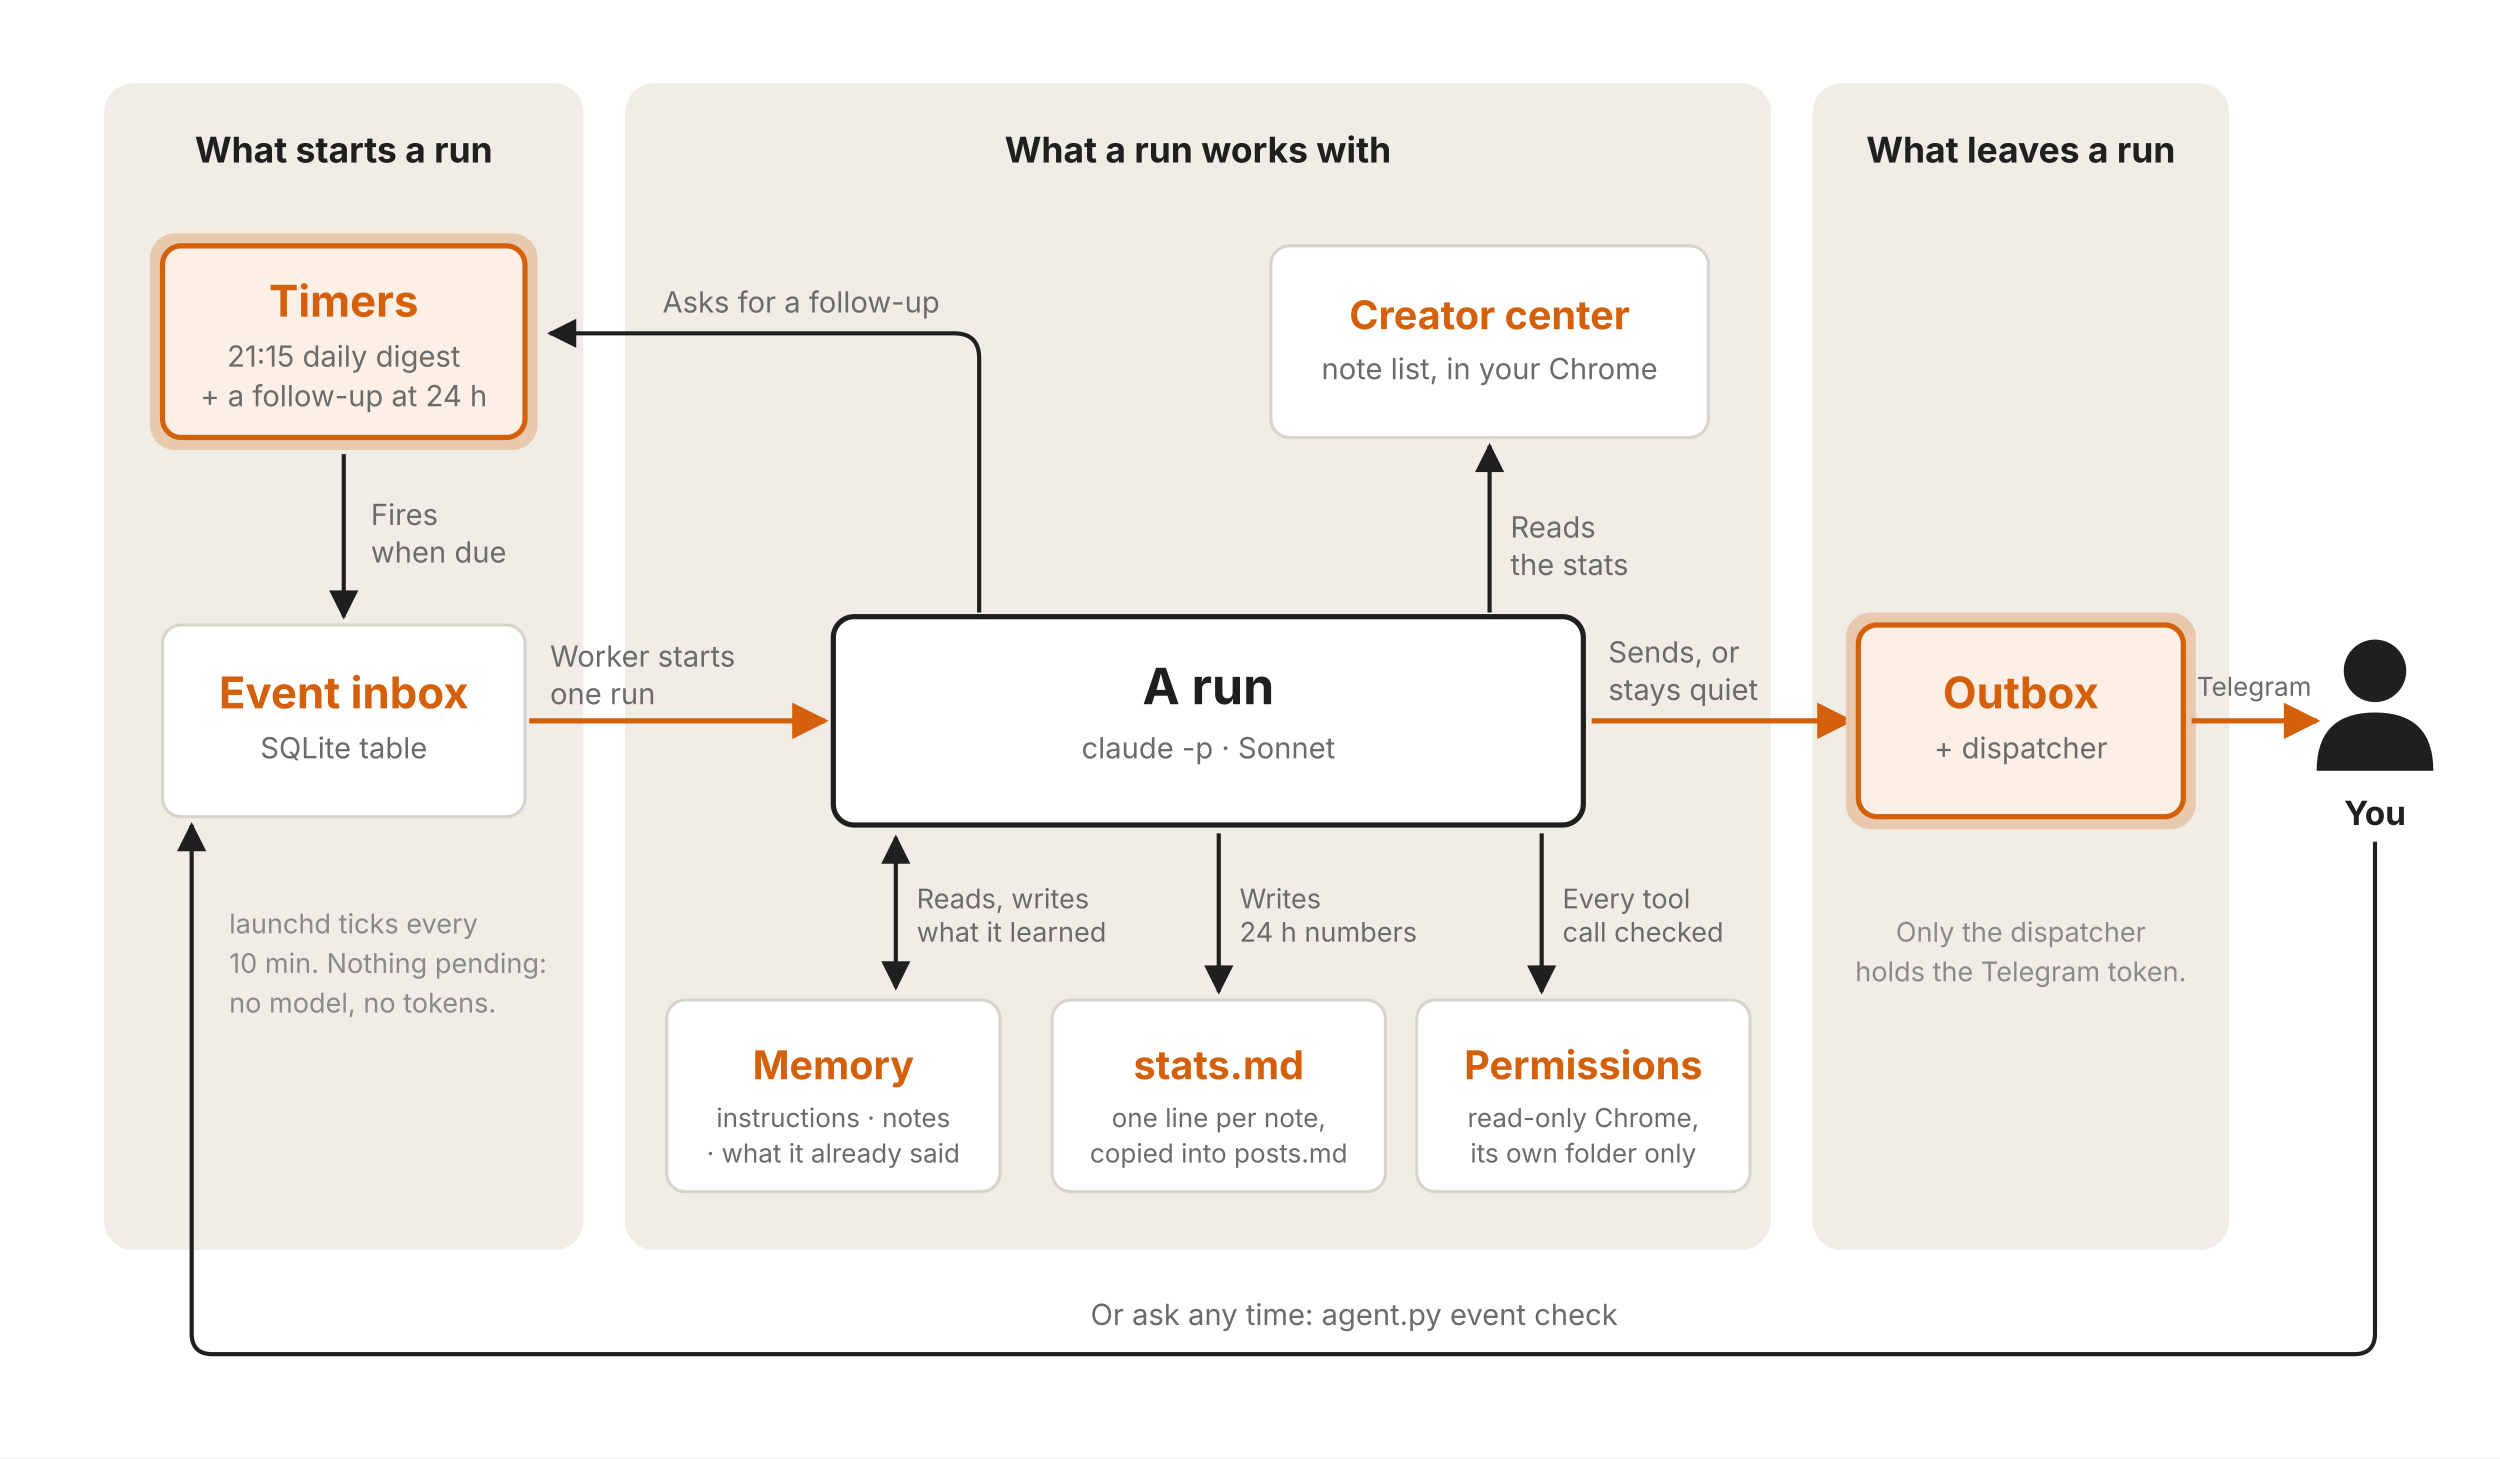
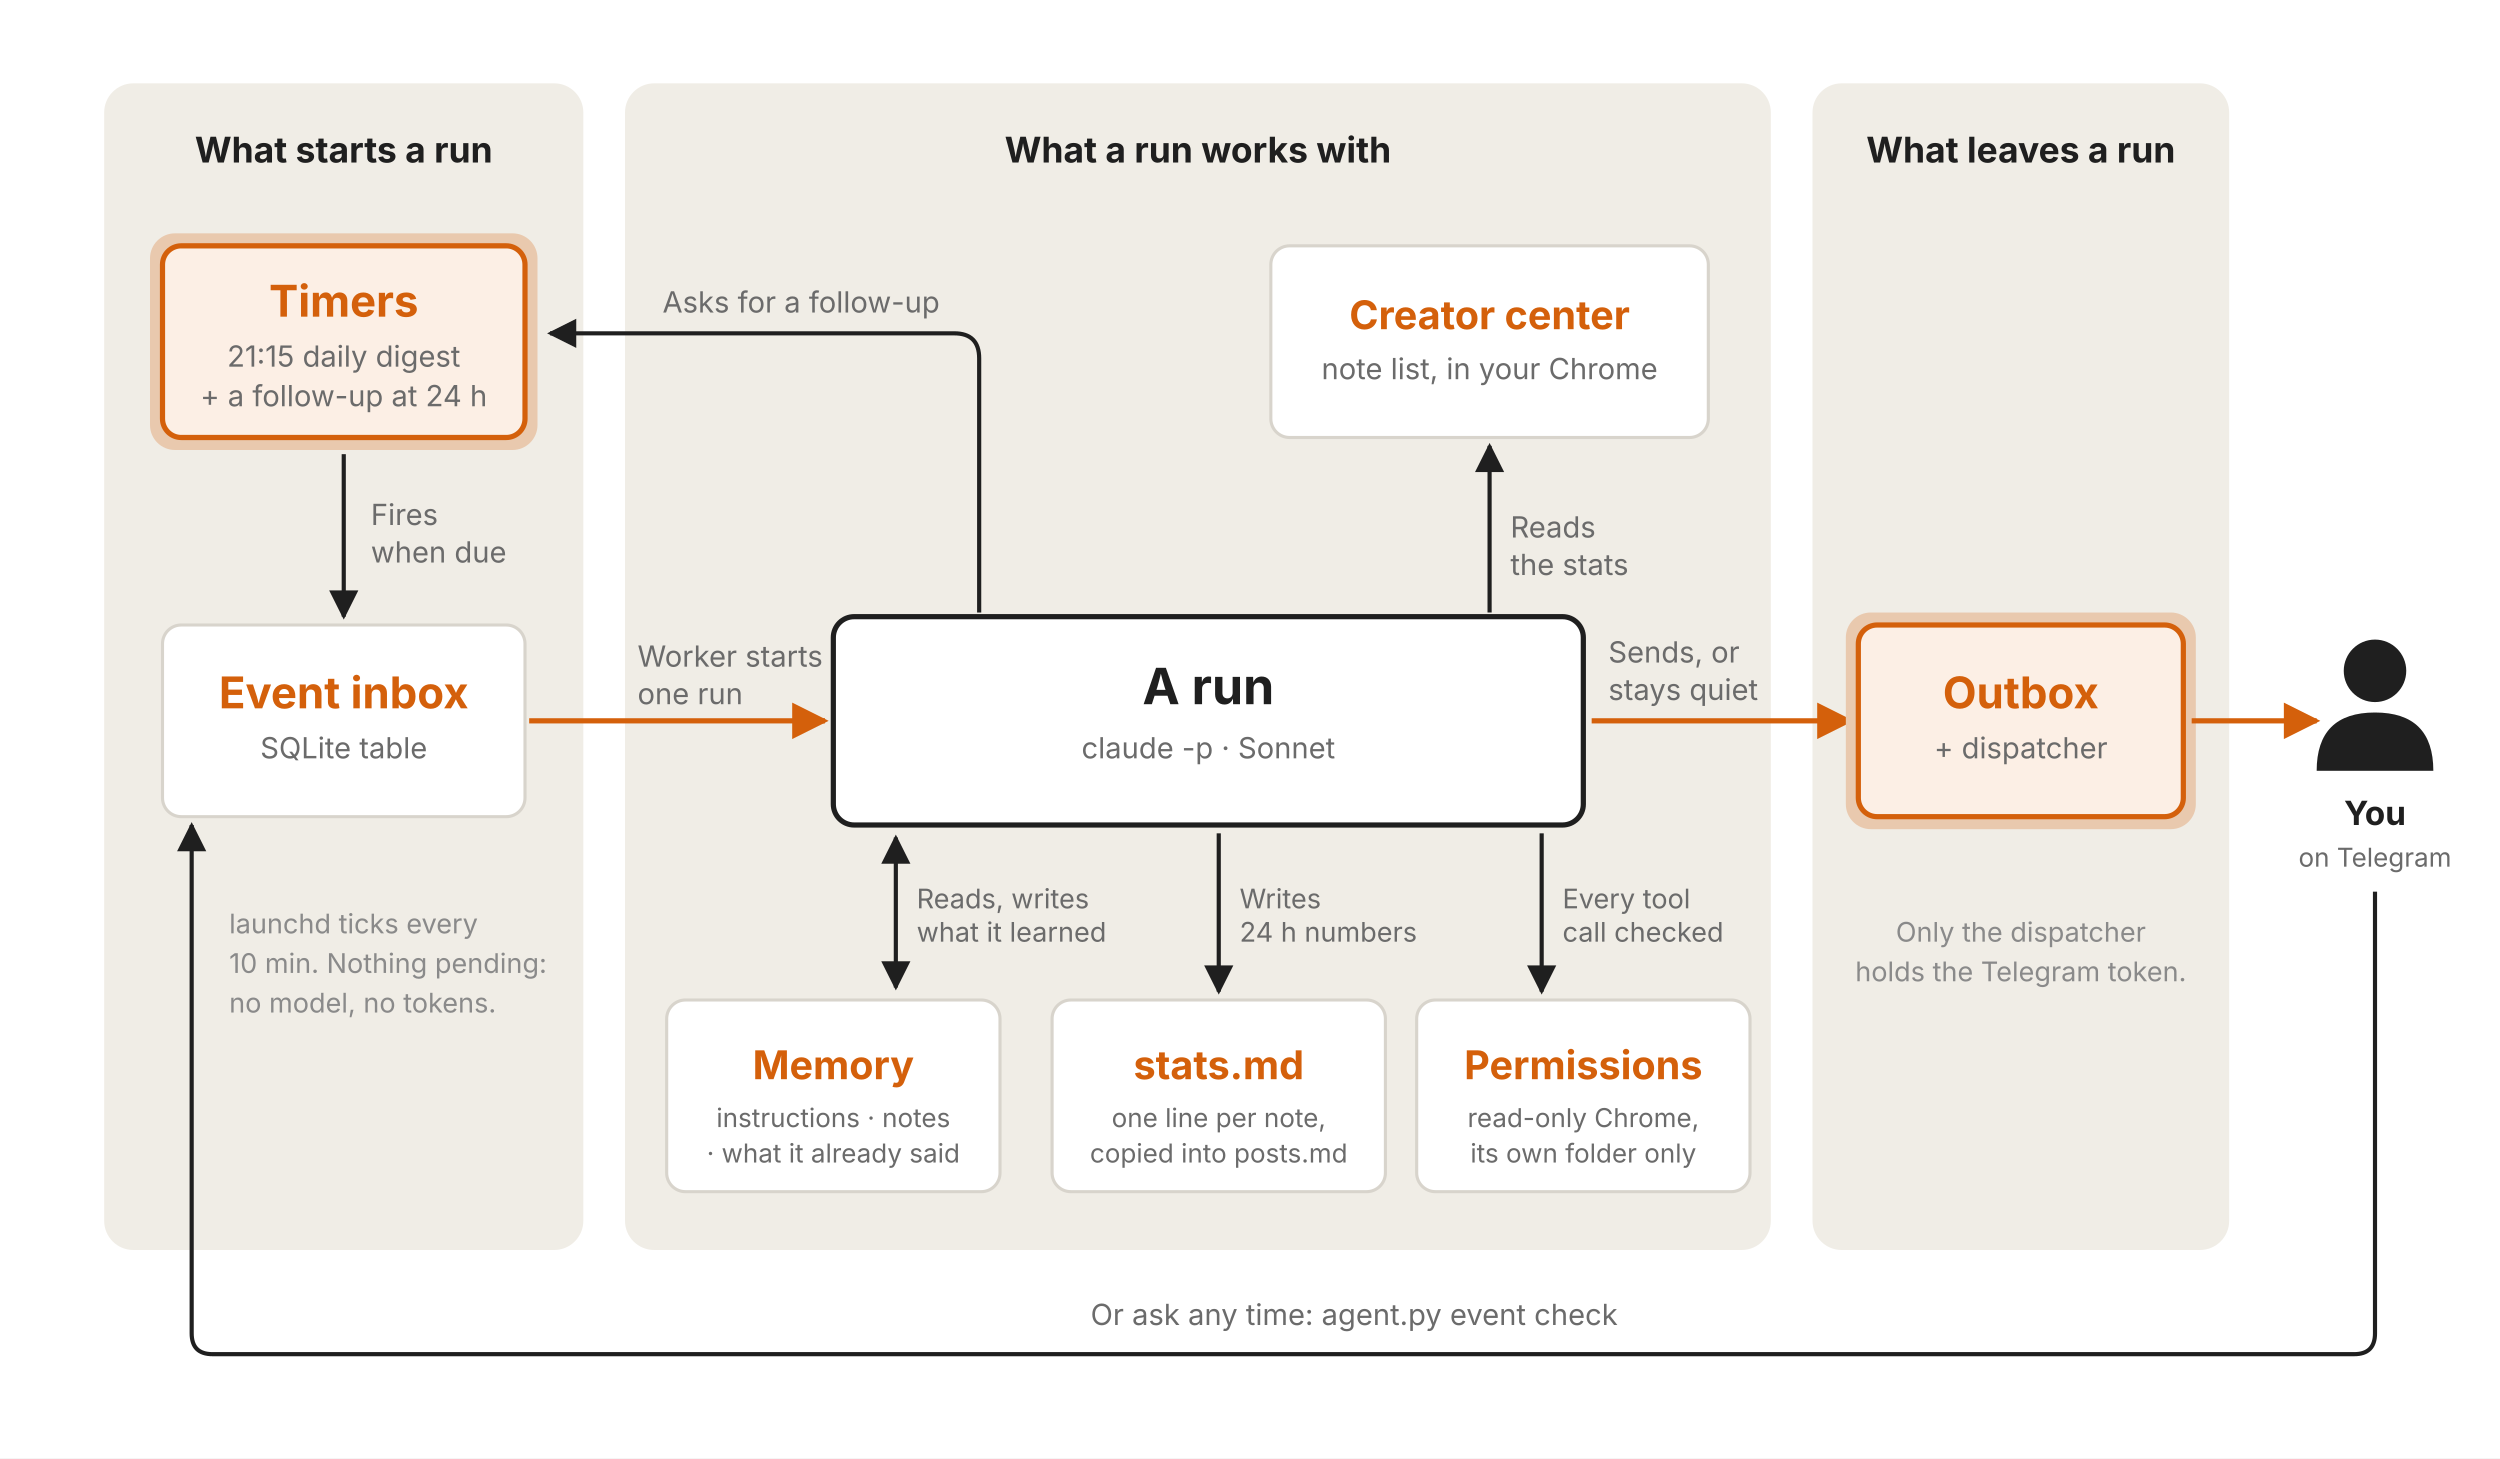
<svg xmlns="http://www.w3.org/2000/svg" viewBox="0 0 1200 700" width="1200" height="700" font-family="Inter, -apple-system, BlinkMacSystemFont, 'Segoe UI', Helvetica, Arial, sans-serif">
  <defs>
    <marker id="ak" viewBox="0 0 10 10" refX="9" refY="5" markerWidth="7" markerHeight="7" orient="auto-start-reverse">
      <path d="M0,0 L10,5 L0,10 z" fill="#1f1f1f" />
    </marker>
    <marker id="ao" viewBox="0 0 10 10" refX="9" refY="5" markerWidth="7" markerHeight="7" orient="auto-start-reverse">
      <path d="M0,0 L10,5 L0,10 z" fill="#d4600b" />
    </marker>
  </defs>
  <rect width="1200" height="700" fill="#ffffff" />
  <rect x="50" y="40" width="230" height="560" rx="14" fill="#f0ede6" />
  <rect x="300" y="40" width="550" height="560" rx="14" fill="#f0ede6" />
  <rect x="870" y="40" width="200" height="560" rx="14" fill="#f0ede6" />
  <text x="165" y="78" text-anchor="middle" font-size="17" font-weight="700" fill="#1f1f1f">What starts a run</text>
  <text x="575" y="78" text-anchor="middle" font-size="17" font-weight="700" fill="#1f1f1f">What a run works with</text>
  <text x="970" y="78" text-anchor="middle" font-size="17" font-weight="700" fill="#1f1f1f">What leaves a run</text>
  <rect x="72" y="112" width="186" height="104" rx="12" fill="#e9c9ae" />
  <rect x="78" y="118" width="174" height="92" rx="9" fill="#fcefe5" stroke="#d4600b" stroke-width="2.5" />
  <text x="165" y="152" text-anchor="middle" font-size="21" font-weight="700" fill="#d4600b">Timers</text>
  <text x="165" y="176" text-anchor="middle" font-size="14" fill="#6b6b6b">21:15 daily digest</text>
  <text x="165" y="195" text-anchor="middle" font-size="14" fill="#6b6b6b">+ a follow-up at 24 h</text>
  <line x1="165" y1="218" x2="165" y2="296" stroke="#1f1f1f" stroke-width="2" marker-end="url(#ak)" />
  <text x="178" y="252" font-size="14" fill="#6b6b6b">Fires</text>
  <text x="178" y="270" font-size="14" fill="#6b6b6b">when due</text>
  <rect x="78" y="300" width="174" height="92" rx="9" fill="#ffffff" stroke="#d8d4cc" stroke-width="1.5" />
  <text x="165" y="340" text-anchor="middle" font-size="21" font-weight="700" fill="#d4600b">Event inbox</text>
  <text x="165" y="364" text-anchor="middle" font-size="14" fill="#6b6b6b">SQLite table</text>
  <text x="110" y="448" font-size="13" fill="#8a8a8a">launchd ticks every</text>
  <text x="110" y="467" font-size="13" fill="#8a8a8a">10 min. Nothing pending:</text>
  <text x="110" y="486" font-size="13" fill="#8a8a8a">no model, no tokens.</text>
  <line x1="254" y1="346" x2="396" y2="346" stroke="#d4600b" stroke-width="2.5" marker-end="url(#ao)" />
-   <text x="264" y="320" font-size="14" fill="#6b6b6b">Worker starts</text>
-   <text x="264" y="338" font-size="14" fill="#6b6b6b">one run</text>
+   <text x="306" y="320" font-size="14" fill="#6b6b6b">Worker starts</text>
+   <text x="306" y="338" font-size="14" fill="#6b6b6b">one run</text>
  <rect x="400" y="296" width="360" height="100" rx="10" fill="#ffffff" stroke="#1f1f1f" stroke-width="2.5" />
  <text x="580" y="338" text-anchor="middle" font-size="24" font-weight="700" fill="#1f1f1f">A run</text>
  <text x="580" y="364" text-anchor="middle" font-size="14" fill="#6b6b6b">claude -p · Sonnet</text>
  <path d="M470,294 V172 Q470,160 458,160 H264" fill="none" stroke="#1f1f1f" stroke-width="2" marker-end="url(#ak)" />
  <text x="318" y="150" font-size="14" fill="#6b6b6b">Asks for a follow-up</text>
  <rect x="610" y="118" width="210" height="92" rx="9" fill="#ffffff" stroke="#d8d4cc" stroke-width="1.5" />
  <text x="715" y="158" text-anchor="middle" font-size="19" font-weight="700" fill="#d4600b">Creator center</text>
  <text x="715" y="182" text-anchor="middle" font-size="14" fill="#6b6b6b">note list, in your Chrome</text>
  <line x1="715" y1="294" x2="715" y2="214" stroke="#1f1f1f" stroke-width="2" marker-end="url(#ak)" />
  <text x="725" y="258" font-size="14" fill="#6b6b6b">Reads</text>
  <text x="725" y="276" font-size="14" fill="#6b6b6b">the stats</text>
  <line x1="430" y1="402" x2="430" y2="474" stroke="#1f1f1f" stroke-width="2" marker-start="url(#ak)" marker-end="url(#ak)" />
  <line x1="585" y1="400" x2="585" y2="476" stroke="#1f1f1f" stroke-width="2" marker-end="url(#ak)" />
  <line x1="740" y1="400" x2="740" y2="476" stroke="#1f1f1f" stroke-width="2" marker-end="url(#ak)" />
  <text x="440" y="436" font-size="13" fill="#6b6b6b">Reads, writes</text>
  <text x="440" y="452" font-size="13" fill="#6b6b6b">what it learned</text>
  <text x="595" y="436" font-size="13" fill="#6b6b6b">Writes</text>
  <text x="595" y="452" font-size="13" fill="#6b6b6b">24 h numbers</text>
  <text x="750" y="436" font-size="13" fill="#6b6b6b">Every tool</text>
  <text x="750" y="452" font-size="13" fill="#6b6b6b">call checked</text>
  <rect x="320" y="480" width="160" height="92" rx="9" fill="#ffffff" stroke="#d8d4cc" stroke-width="1.5" />
  <text x="400" y="518" text-anchor="middle" font-size="19" font-weight="700" fill="#d4600b">Memory</text>
  <text x="400" y="541" text-anchor="middle" font-size="12.5" fill="#6b6b6b">instructions · notes</text>
  <text x="400" y="558" text-anchor="middle" font-size="12.5" fill="#6b6b6b">· what it already said</text>
  <rect x="505" y="480" width="160" height="92" rx="9" fill="#ffffff" stroke="#d8d4cc" stroke-width="1.5" />
  <text x="585" y="518" text-anchor="middle" font-size="19" font-weight="700" fill="#d4600b">stats.md</text>
  <text x="585" y="541" text-anchor="middle" font-size="12.5" fill="#6b6b6b">one line per note,</text>
  <text x="585" y="558" text-anchor="middle" font-size="12.5" fill="#6b6b6b">copied into posts.md</text>
  <rect x="680" y="480" width="160" height="92" rx="9" fill="#ffffff" stroke="#d8d4cc" stroke-width="1.5" />
  <text x="760" y="518" text-anchor="middle" font-size="19" font-weight="700" fill="#d4600b">Permissions</text>
  <text x="760" y="541" text-anchor="middle" font-size="12.5" fill="#6b6b6b">read-only Chrome,</text>
  <text x="760" y="558" text-anchor="middle" font-size="12.5" fill="#6b6b6b">its own folder only</text>
  <line x1="764" y1="346" x2="888" y2="346" stroke="#d4600b" stroke-width="2.5" marker-end="url(#ao)" />
  <text x="772" y="318" font-size="14" fill="#6b6b6b">Sends, or</text>
  <text x="772" y="336" font-size="14" fill="#6b6b6b">stays quiet</text>
  <rect x="886" y="294" width="168" height="104" rx="12" fill="#e9c9ae" />
  <rect x="892" y="300" width="156" height="92" rx="9" fill="#fcefe5" stroke="#d4600b" stroke-width="2.5" />
  <text x="970" y="340" text-anchor="middle" font-size="21" font-weight="700" fill="#d4600b">Outbox</text>
  <text x="970" y="364" text-anchor="middle" font-size="14" fill="#6b6b6b">+ dispatcher</text>
  <text x="970" y="452" text-anchor="middle" font-size="13" fill="#8a8a8a">Only the dispatcher</text>
  <text x="970" y="471" text-anchor="middle" font-size="13" fill="#8a8a8a">holds the Telegram token.</text>
  <line x1="1052" y1="346" x2="1112" y2="346" stroke="#d4600b" stroke-width="2.5" marker-end="url(#ao)" />
-   <text x="1082" y="334" text-anchor="middle" font-size="12.5" fill="#6b6b6b">Telegram</text>
  <circle cx="1140" cy="322" r="15" fill="#1f1f1f" />
  <path d="M1112,370 Q1112,342 1140,342 Q1168,342 1168,370 Z" fill="#1f1f1f" />
  <text x="1140" y="396" text-anchor="middle" font-size="16" font-weight="700" fill="#1f1f1f">You</text>
-   <path d="M1140,404 V640 Q1140,650 1130,650 H102 Q92,650 92,640 V396" fill="none" stroke="#1f1f1f" stroke-width="2" marker-end="url(#ak)" />
+   <text x="1140" y="416" text-anchor="middle" font-size="12.5" fill="#6b6b6b">on Telegram</text>
+   <path d="M1140,428 V640 Q1140,650 1130,650 H102 Q92,650 92,640 V396" fill="none" stroke="#1f1f1f" stroke-width="2" marker-end="url(#ak)" />
  <text x="650" y="636" text-anchor="middle" font-size="14" fill="#6b6b6b">Or ask any time: agent.py event check</text>
</svg>
